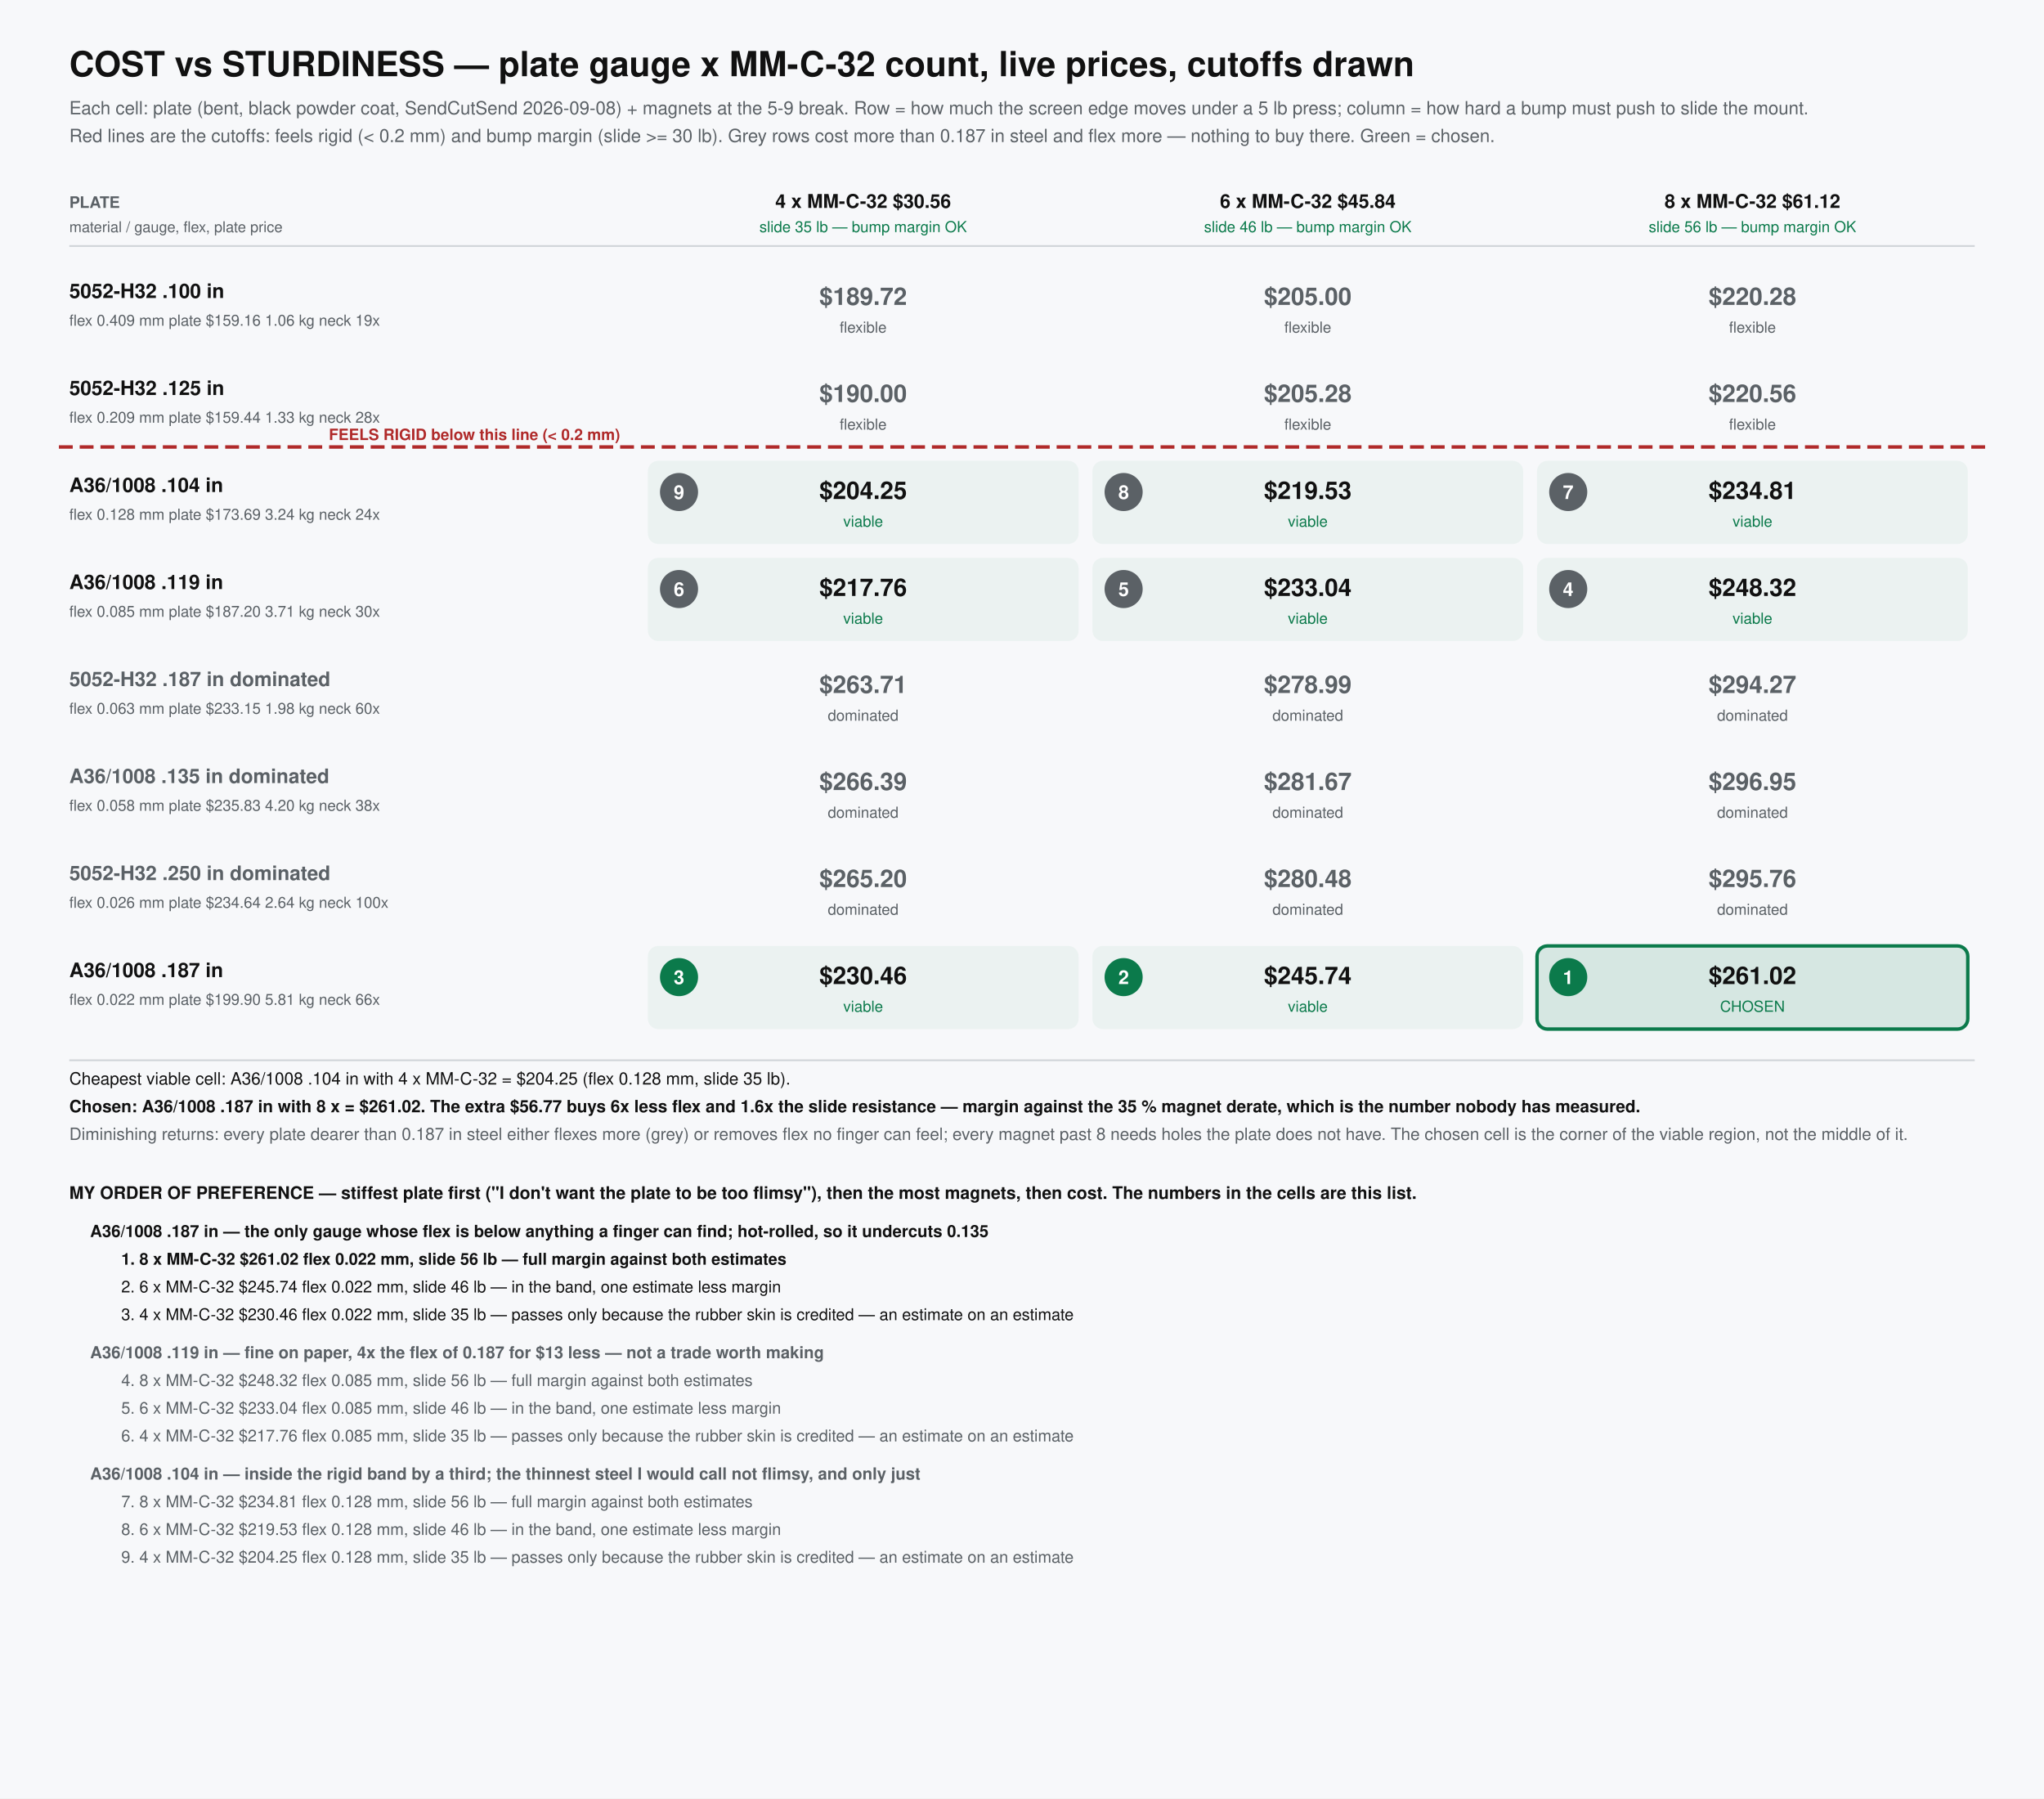
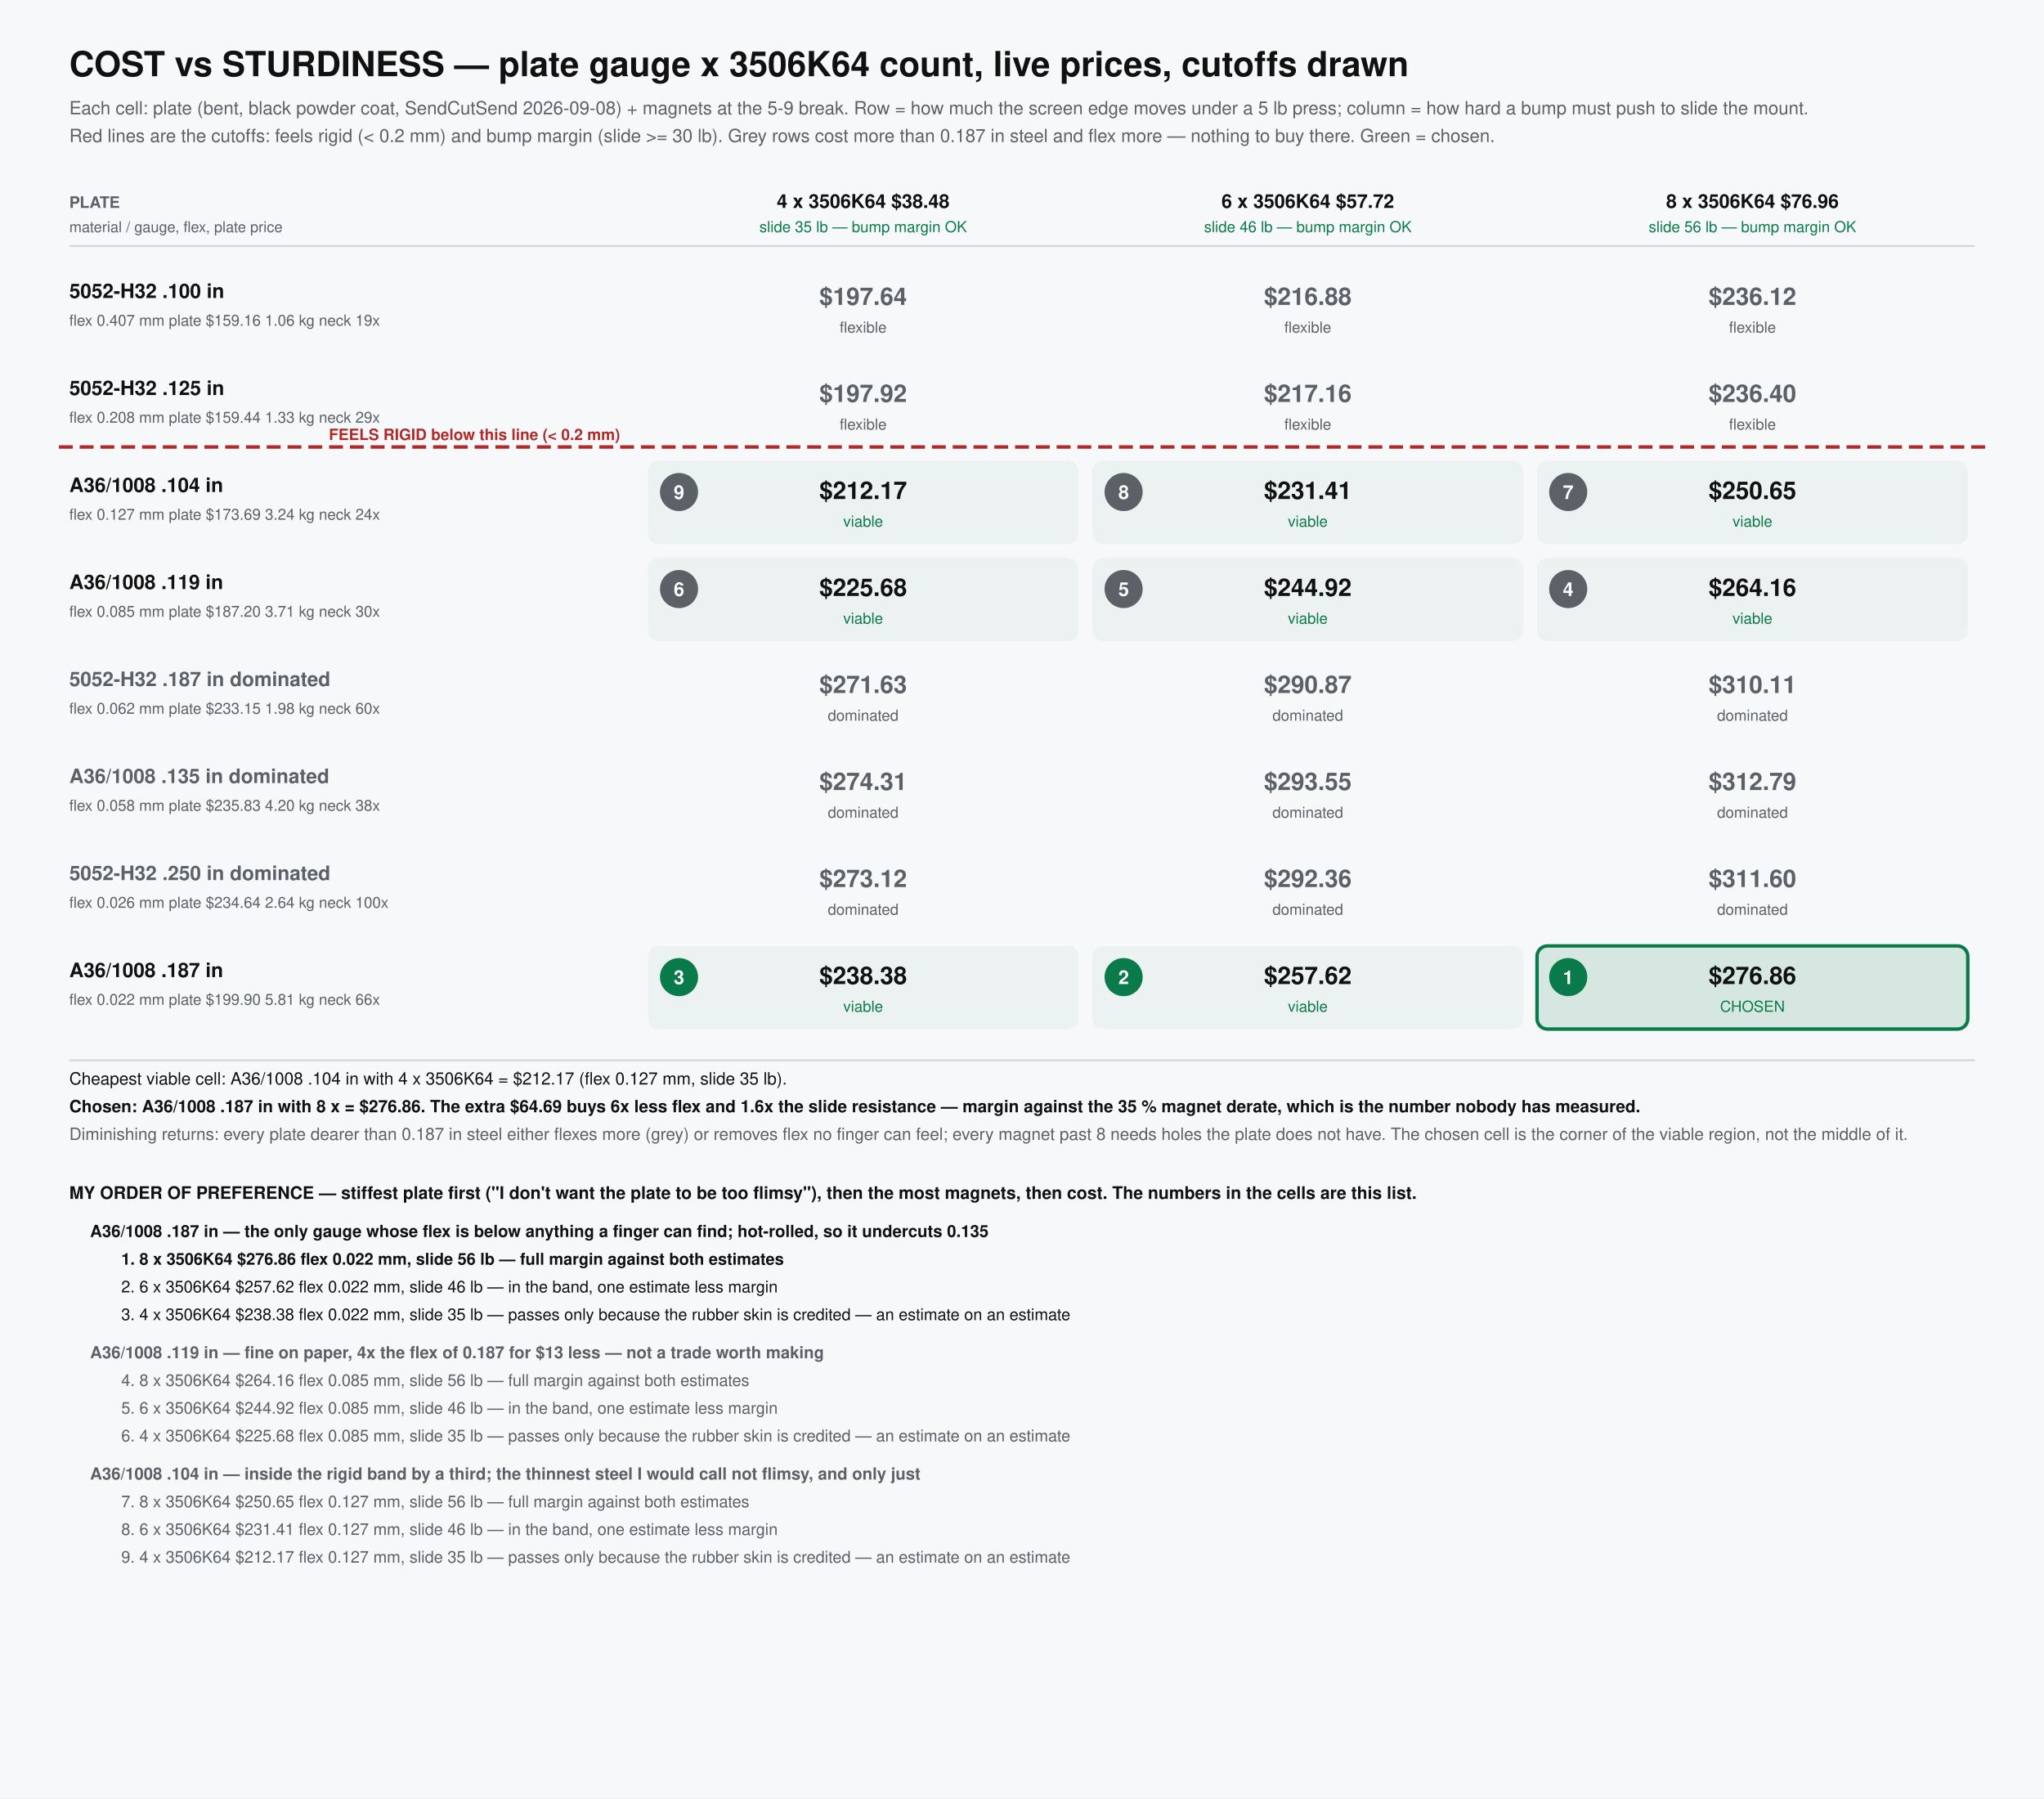
<svg xmlns="http://www.w3.org/2000/svg" width="1180" height="1038" viewBox="0 0 1180 1038">
  <rect width="1180" height="1038" fill="#f7f8fa" />
-   <text x="40.0" y="44.0" font-family="Helvetica, Arial, sans-serif" font-size="20" text-anchor="start" fill="#111" font-weight="bold">COST vs STURDINESS — plate gauge x MM-C-32 count, live prices, cutoffs drawn</text>
+   <text x="40.0" y="44.0" font-family="Helvetica, Arial, sans-serif" font-size="20" text-anchor="start" fill="#111" font-weight="bold">COST vs STURDINESS — plate gauge x 3506K64 count, live prices, cutoffs drawn</text>
  <text x="40.0" y="66.0" font-family="Helvetica, Arial, sans-serif" font-size="10.5" text-anchor="start" fill="#5b6166" font-weight="normal">Each cell: plate (bent, black powder coat, SendCutSend 2026-09-08) + magnets at the 5-9 break. Row = how much the screen edge moves under a 5 lb press; column = how hard a bump must push to slide the mount.</text>
  <text x="40.0" y="82.0" font-family="Helvetica, Arial, sans-serif" font-size="10.5" text-anchor="start" fill="#5b6166" font-weight="normal">Red lines are the cutoffs: feels rigid (&lt; 0.2 mm) and bump margin (slide &gt;= 30 lb). Grey rows cost more than 0.187 in steel and flex more — nothing to buy there. Green = chosen.</text>
  <text x="40.0" y="120.0" font-family="Helvetica, Arial, sans-serif" font-size="9.2" text-anchor="start" fill="#5b6166" font-weight="bold">PLATE</text>
  <text x="40.0" y="134.0" font-family="Helvetica, Arial, sans-serif" font-size="8.6" text-anchor="start" fill="#5b6166" font-weight="normal">material / gauge, flex, plate price</text>
-   <text x="498.3" y="120.0" font-family="Helvetica, Arial, sans-serif" font-size="11" text-anchor="middle" fill="#111" font-weight="bold">4 x MM-C-32   $30.56</text>
+   <text x="498.3" y="120.0" font-family="Helvetica, Arial, sans-serif" font-size="11" text-anchor="middle" fill="#111" font-weight="bold">4 x 3506K64   $38.48</text>
  <text x="498.3" y="134.0" font-family="Helvetica, Arial, sans-serif" font-size="8.8" text-anchor="middle" fill="#0b7a4b" font-weight="normal">slide 35 lb — bump margin OK</text>
-   <text x="755.0" y="120.0" font-family="Helvetica, Arial, sans-serif" font-size="11" text-anchor="middle" fill="#111" font-weight="bold">6 x MM-C-32   $45.84</text>
+   <text x="755.0" y="120.0" font-family="Helvetica, Arial, sans-serif" font-size="11" text-anchor="middle" fill="#111" font-weight="bold">6 x 3506K64   $57.72</text>
  <text x="755.0" y="134.0" font-family="Helvetica, Arial, sans-serif" font-size="8.8" text-anchor="middle" fill="#0b7a4b" font-weight="normal">slide 46 lb — bump margin OK</text>
-   <text x="1011.7" y="120.0" font-family="Helvetica, Arial, sans-serif" font-size="11" text-anchor="middle" fill="#111" font-weight="bold">8 x MM-C-32   $61.12</text>
+   <text x="1011.7" y="120.0" font-family="Helvetica, Arial, sans-serif" font-size="11" text-anchor="middle" fill="#111" font-weight="bold">8 x 3506K64   $76.96</text>
  <text x="1011.7" y="134.0" font-family="Helvetica, Arial, sans-serif" font-size="8.8" text-anchor="middle" fill="#0b7a4b" font-weight="normal">slide 56 lb — bump margin OK</text>
  <line x1="40" y1="142" x2="1140" y2="142" stroke="#d0d4d8" />
  <text x="40.0" y="172.0" font-family="Helvetica, Arial, sans-serif" font-size="11.5" text-anchor="start" fill="#111" font-weight="bold">5052-H32 .100 in</text>
-   <text x="40.0" y="188.0" font-family="Helvetica, Arial, sans-serif" font-size="8.8" text-anchor="start" fill="#5b6166" font-weight="normal">flex 0.409 mm   plate $159.16   1.06 kg   neck 19x</text>
-   <text x="498.3" y="176.0" font-family="Helvetica, Arial, sans-serif" font-size="14" text-anchor="middle" fill="#5b6166" font-weight="bold">$189.72</text>
+   <text x="40.0" y="188.0" font-family="Helvetica, Arial, sans-serif" font-size="8.8" text-anchor="start" fill="#5b6166" font-weight="normal">flex 0.407 mm   plate $159.16   1.06 kg   neck 19x</text>
+   <text x="498.3" y="176.0" font-family="Helvetica, Arial, sans-serif" font-size="14" text-anchor="middle" fill="#5b6166" font-weight="bold">$197.64</text>
  <text x="498.3" y="192.0" font-family="Helvetica, Arial, sans-serif" font-size="8.8" text-anchor="middle" fill="#5b6166" font-weight="normal">flexible</text>
-   <text x="755.0" y="176.0" font-family="Helvetica, Arial, sans-serif" font-size="14" text-anchor="middle" fill="#5b6166" font-weight="bold">$205.00</text>
+   <text x="755.0" y="176.0" font-family="Helvetica, Arial, sans-serif" font-size="14" text-anchor="middle" fill="#5b6166" font-weight="bold">$216.88</text>
  <text x="755.0" y="192.0" font-family="Helvetica, Arial, sans-serif" font-size="8.8" text-anchor="middle" fill="#5b6166" font-weight="normal">flexible</text>
-   <text x="1011.7" y="176.0" font-family="Helvetica, Arial, sans-serif" font-size="14" text-anchor="middle" fill="#5b6166" font-weight="bold">$220.28</text>
+   <text x="1011.7" y="176.0" font-family="Helvetica, Arial, sans-serif" font-size="14" text-anchor="middle" fill="#5b6166" font-weight="bold">$236.12</text>
  <text x="1011.7" y="192.0" font-family="Helvetica, Arial, sans-serif" font-size="8.8" text-anchor="middle" fill="#5b6166" font-weight="normal">flexible</text>
  <text x="40.0" y="228.0" font-family="Helvetica, Arial, sans-serif" font-size="11.5" text-anchor="start" fill="#111" font-weight="bold">5052-H32 .125 in</text>
-   <text x="40.0" y="244.0" font-family="Helvetica, Arial, sans-serif" font-size="8.8" text-anchor="start" fill="#5b6166" font-weight="normal">flex 0.209 mm   plate $159.44   1.33 kg   neck 28x</text>
-   <text x="498.3" y="232.0" font-family="Helvetica, Arial, sans-serif" font-size="14" text-anchor="middle" fill="#5b6166" font-weight="bold">$190.00</text>
+   <text x="40.0" y="244.0" font-family="Helvetica, Arial, sans-serif" font-size="8.8" text-anchor="start" fill="#5b6166" font-weight="normal">flex 0.208 mm   plate $159.44   1.33 kg   neck 29x</text>
+   <text x="498.3" y="232.0" font-family="Helvetica, Arial, sans-serif" font-size="14" text-anchor="middle" fill="#5b6166" font-weight="bold">$197.92</text>
  <text x="498.3" y="248.0" font-family="Helvetica, Arial, sans-serif" font-size="8.8" text-anchor="middle" fill="#5b6166" font-weight="normal">flexible</text>
-   <text x="755.0" y="232.0" font-family="Helvetica, Arial, sans-serif" font-size="14" text-anchor="middle" fill="#5b6166" font-weight="bold">$205.28</text>
+   <text x="755.0" y="232.0" font-family="Helvetica, Arial, sans-serif" font-size="14" text-anchor="middle" fill="#5b6166" font-weight="bold">$217.16</text>
  <text x="755.0" y="248.0" font-family="Helvetica, Arial, sans-serif" font-size="8.8" text-anchor="middle" fill="#5b6166" font-weight="normal">flexible</text>
-   <text x="1011.7" y="232.0" font-family="Helvetica, Arial, sans-serif" font-size="14" text-anchor="middle" fill="#5b6166" font-weight="bold">$220.56</text>
+   <text x="1011.7" y="232.0" font-family="Helvetica, Arial, sans-serif" font-size="14" text-anchor="middle" fill="#5b6166" font-weight="bold">$236.40</text>
  <text x="1011.7" y="248.0" font-family="Helvetica, Arial, sans-serif" font-size="8.8" text-anchor="middle" fill="#5b6166" font-weight="normal">flexible</text>
  <line x1="34" y1="258" x2="1146" y2="258" stroke="#b02a2a" stroke-width="2" stroke-dasharray="8 4" />
  <text x="358.0" y="254.0" font-family="Helvetica, Arial, sans-serif" font-size="9" text-anchor="end" fill="#b02a2a" font-weight="bold">FEELS RIGID below this line (&lt; 0.2 mm)</text>
  <text x="40.0" y="284.0" font-family="Helvetica, Arial, sans-serif" font-size="11.5" text-anchor="start" fill="#111" font-weight="bold">A36/1008 .104 in</text>
-   <text x="40.0" y="300.0" font-family="Helvetica, Arial, sans-serif" font-size="8.8" text-anchor="start" fill="#5b6166" font-weight="normal">flex 0.128 mm   plate $173.69   3.24 kg   neck 24x</text>
+   <text x="40.0" y="300.0" font-family="Helvetica, Arial, sans-serif" font-size="8.8" text-anchor="start" fill="#5b6166" font-weight="normal">flex 0.127 mm   plate $173.69   3.24 kg   neck 24x</text>
  <rect x="374.0" y="266" width="248.667" height="48" rx="6" fill="#0b7a4b" fill-opacity="0.05" />
-   <text x="498.3" y="288.0" font-family="Helvetica, Arial, sans-serif" font-size="14" text-anchor="middle" fill="#111" font-weight="bold">$204.25</text>
+   <text x="498.3" y="288.0" font-family="Helvetica, Arial, sans-serif" font-size="14" text-anchor="middle" fill="#111" font-weight="bold">$212.17</text>
  <circle cx="392.0" cy="284" r="11" fill="#5b6166" />
  <text x="392.0" y="288.0" font-family="Helvetica, Arial, sans-serif" font-size="11" text-anchor="middle" fill="#fff" font-weight="bold">9</text>
  <text x="498.3" y="304.0" font-family="Helvetica, Arial, sans-serif" font-size="8.8" text-anchor="middle" fill="#0b7a4b" font-weight="normal">viable</text>
  <rect x="630.667" y="266" width="248.667" height="48" rx="6" fill="#0b7a4b" fill-opacity="0.05" />
-   <text x="755.0" y="288.0" font-family="Helvetica, Arial, sans-serif" font-size="14" text-anchor="middle" fill="#111" font-weight="bold">$219.53</text>
+   <text x="755.0" y="288.0" font-family="Helvetica, Arial, sans-serif" font-size="14" text-anchor="middle" fill="#111" font-weight="bold">$231.41</text>
  <circle cx="648.667" cy="284" r="11" fill="#5b6166" />
  <text x="648.7" y="288.0" font-family="Helvetica, Arial, sans-serif" font-size="11" text-anchor="middle" fill="#fff" font-weight="bold">8</text>
  <text x="755.0" y="304.0" font-family="Helvetica, Arial, sans-serif" font-size="8.8" text-anchor="middle" fill="#0b7a4b" font-weight="normal">viable</text>
  <rect x="887.333" y="266" width="248.667" height="48" rx="6" fill="#0b7a4b" fill-opacity="0.05" />
-   <text x="1011.7" y="288.0" font-family="Helvetica, Arial, sans-serif" font-size="14" text-anchor="middle" fill="#111" font-weight="bold">$234.81</text>
+   <text x="1011.7" y="288.0" font-family="Helvetica, Arial, sans-serif" font-size="14" text-anchor="middle" fill="#111" font-weight="bold">$250.65</text>
  <circle cx="905.333" cy="284" r="11" fill="#5b6166" />
  <text x="905.3" y="288.0" font-family="Helvetica, Arial, sans-serif" font-size="11" text-anchor="middle" fill="#fff" font-weight="bold">7</text>
  <text x="1011.7" y="304.0" font-family="Helvetica, Arial, sans-serif" font-size="8.8" text-anchor="middle" fill="#0b7a4b" font-weight="normal">viable</text>
  <text x="40.0" y="340.0" font-family="Helvetica, Arial, sans-serif" font-size="11.5" text-anchor="start" fill="#111" font-weight="bold">A36/1008 .119 in</text>
  <text x="40.0" y="356.0" font-family="Helvetica, Arial, sans-serif" font-size="8.8" text-anchor="start" fill="#5b6166" font-weight="normal">flex 0.085 mm   plate $187.20   3.71 kg   neck 30x</text>
  <rect x="374.0" y="322" width="248.667" height="48" rx="6" fill="#0b7a4b" fill-opacity="0.05" />
-   <text x="498.3" y="344.0" font-family="Helvetica, Arial, sans-serif" font-size="14" text-anchor="middle" fill="#111" font-weight="bold">$217.76</text>
+   <text x="498.3" y="344.0" font-family="Helvetica, Arial, sans-serif" font-size="14" text-anchor="middle" fill="#111" font-weight="bold">$225.68</text>
  <circle cx="392.0" cy="340" r="11" fill="#5b6166" />
  <text x="392.0" y="344.0" font-family="Helvetica, Arial, sans-serif" font-size="11" text-anchor="middle" fill="#fff" font-weight="bold">6</text>
  <text x="498.3" y="360.0" font-family="Helvetica, Arial, sans-serif" font-size="8.8" text-anchor="middle" fill="#0b7a4b" font-weight="normal">viable</text>
  <rect x="630.667" y="322" width="248.667" height="48" rx="6" fill="#0b7a4b" fill-opacity="0.05" />
-   <text x="755.0" y="344.0" font-family="Helvetica, Arial, sans-serif" font-size="14" text-anchor="middle" fill="#111" font-weight="bold">$233.04</text>
+   <text x="755.0" y="344.0" font-family="Helvetica, Arial, sans-serif" font-size="14" text-anchor="middle" fill="#111" font-weight="bold">$244.92</text>
  <circle cx="648.667" cy="340" r="11" fill="#5b6166" />
  <text x="648.7" y="344.0" font-family="Helvetica, Arial, sans-serif" font-size="11" text-anchor="middle" fill="#fff" font-weight="bold">5</text>
  <text x="755.0" y="360.0" font-family="Helvetica, Arial, sans-serif" font-size="8.8" text-anchor="middle" fill="#0b7a4b" font-weight="normal">viable</text>
  <rect x="887.333" y="322" width="248.667" height="48" rx="6" fill="#0b7a4b" fill-opacity="0.05" />
-   <text x="1011.7" y="344.0" font-family="Helvetica, Arial, sans-serif" font-size="14" text-anchor="middle" fill="#111" font-weight="bold">$248.32</text>
+   <text x="1011.7" y="344.0" font-family="Helvetica, Arial, sans-serif" font-size="14" text-anchor="middle" fill="#111" font-weight="bold">$264.16</text>
  <circle cx="905.333" cy="340" r="11" fill="#5b6166" />
  <text x="905.3" y="344.0" font-family="Helvetica, Arial, sans-serif" font-size="11" text-anchor="middle" fill="#fff" font-weight="bold">4</text>
  <text x="1011.7" y="360.0" font-family="Helvetica, Arial, sans-serif" font-size="8.8" text-anchor="middle" fill="#0b7a4b" font-weight="normal">viable</text>
  <text x="40.0" y="396.0" font-family="Helvetica, Arial, sans-serif" font-size="11.5" text-anchor="start" fill="#5b6166" font-weight="bold">5052-H32 .187 in   dominated</text>
-   <text x="40.0" y="412.0" font-family="Helvetica, Arial, sans-serif" font-size="8.8" text-anchor="start" fill="#5b6166" font-weight="normal">flex 0.063 mm   plate $233.15   1.98 kg   neck 60x</text>
-   <text x="498.3" y="400.0" font-family="Helvetica, Arial, sans-serif" font-size="14" text-anchor="middle" fill="#5b6166" font-weight="bold">$263.71</text>
+   <text x="40.0" y="412.0" font-family="Helvetica, Arial, sans-serif" font-size="8.8" text-anchor="start" fill="#5b6166" font-weight="normal">flex 0.062 mm   plate $233.15   1.98 kg   neck 60x</text>
+   <text x="498.3" y="400.0" font-family="Helvetica, Arial, sans-serif" font-size="14" text-anchor="middle" fill="#5b6166" font-weight="bold">$271.63</text>
  <text x="498.3" y="416.0" font-family="Helvetica, Arial, sans-serif" font-size="8.8" text-anchor="middle" fill="#5b6166" font-weight="normal">dominated</text>
-   <text x="755.0" y="400.0" font-family="Helvetica, Arial, sans-serif" font-size="14" text-anchor="middle" fill="#5b6166" font-weight="bold">$278.99</text>
+   <text x="755.0" y="400.0" font-family="Helvetica, Arial, sans-serif" font-size="14" text-anchor="middle" fill="#5b6166" font-weight="bold">$290.87</text>
  <text x="755.0" y="416.0" font-family="Helvetica, Arial, sans-serif" font-size="8.8" text-anchor="middle" fill="#5b6166" font-weight="normal">dominated</text>
-   <text x="1011.7" y="400.0" font-family="Helvetica, Arial, sans-serif" font-size="14" text-anchor="middle" fill="#5b6166" font-weight="bold">$294.27</text>
+   <text x="1011.7" y="400.0" font-family="Helvetica, Arial, sans-serif" font-size="14" text-anchor="middle" fill="#5b6166" font-weight="bold">$310.11</text>
  <text x="1011.7" y="416.0" font-family="Helvetica, Arial, sans-serif" font-size="8.8" text-anchor="middle" fill="#5b6166" font-weight="normal">dominated</text>
  <text x="40.0" y="452.0" font-family="Helvetica, Arial, sans-serif" font-size="11.5" text-anchor="start" fill="#5b6166" font-weight="bold">A36/1008 .135 in   dominated</text>
  <text x="40.0" y="468.0" font-family="Helvetica, Arial, sans-serif" font-size="8.8" text-anchor="start" fill="#5b6166" font-weight="normal">flex 0.058 mm   plate $235.83   4.20 kg   neck 38x</text>
-   <text x="498.3" y="456.0" font-family="Helvetica, Arial, sans-serif" font-size="14" text-anchor="middle" fill="#5b6166" font-weight="bold">$266.39</text>
+   <text x="498.3" y="456.0" font-family="Helvetica, Arial, sans-serif" font-size="14" text-anchor="middle" fill="#5b6166" font-weight="bold">$274.31</text>
  <text x="498.3" y="472.0" font-family="Helvetica, Arial, sans-serif" font-size="8.8" text-anchor="middle" fill="#5b6166" font-weight="normal">dominated</text>
-   <text x="755.0" y="456.0" font-family="Helvetica, Arial, sans-serif" font-size="14" text-anchor="middle" fill="#5b6166" font-weight="bold">$281.67</text>
+   <text x="755.0" y="456.0" font-family="Helvetica, Arial, sans-serif" font-size="14" text-anchor="middle" fill="#5b6166" font-weight="bold">$293.55</text>
  <text x="755.0" y="472.0" font-family="Helvetica, Arial, sans-serif" font-size="8.8" text-anchor="middle" fill="#5b6166" font-weight="normal">dominated</text>
-   <text x="1011.7" y="456.0" font-family="Helvetica, Arial, sans-serif" font-size="14" text-anchor="middle" fill="#5b6166" font-weight="bold">$296.95</text>
+   <text x="1011.7" y="456.0" font-family="Helvetica, Arial, sans-serif" font-size="14" text-anchor="middle" fill="#5b6166" font-weight="bold">$312.79</text>
  <text x="1011.7" y="472.0" font-family="Helvetica, Arial, sans-serif" font-size="8.8" text-anchor="middle" fill="#5b6166" font-weight="normal">dominated</text>
  <text x="40.0" y="508.0" font-family="Helvetica, Arial, sans-serif" font-size="11.5" text-anchor="start" fill="#5b6166" font-weight="bold">5052-H32 .250 in   dominated</text>
  <text x="40.0" y="524.0" font-family="Helvetica, Arial, sans-serif" font-size="8.8" text-anchor="start" fill="#5b6166" font-weight="normal">flex 0.026 mm   plate $234.64   2.64 kg   neck 100x</text>
-   <text x="498.3" y="512.0" font-family="Helvetica, Arial, sans-serif" font-size="14" text-anchor="middle" fill="#5b6166" font-weight="bold">$265.20</text>
+   <text x="498.3" y="512.0" font-family="Helvetica, Arial, sans-serif" font-size="14" text-anchor="middle" fill="#5b6166" font-weight="bold">$273.12</text>
  <text x="498.3" y="528.0" font-family="Helvetica, Arial, sans-serif" font-size="8.8" text-anchor="middle" fill="#5b6166" font-weight="normal">dominated</text>
-   <text x="755.0" y="512.0" font-family="Helvetica, Arial, sans-serif" font-size="14" text-anchor="middle" fill="#5b6166" font-weight="bold">$280.48</text>
+   <text x="755.0" y="512.0" font-family="Helvetica, Arial, sans-serif" font-size="14" text-anchor="middle" fill="#5b6166" font-weight="bold">$292.36</text>
  <text x="755.0" y="528.0" font-family="Helvetica, Arial, sans-serif" font-size="8.8" text-anchor="middle" fill="#5b6166" font-weight="normal">dominated</text>
-   <text x="1011.7" y="512.0" font-family="Helvetica, Arial, sans-serif" font-size="14" text-anchor="middle" fill="#5b6166" font-weight="bold">$295.76</text>
+   <text x="1011.7" y="512.0" font-family="Helvetica, Arial, sans-serif" font-size="14" text-anchor="middle" fill="#5b6166" font-weight="bold">$311.60</text>
  <text x="1011.7" y="528.0" font-family="Helvetica, Arial, sans-serif" font-size="8.8" text-anchor="middle" fill="#5b6166" font-weight="normal">dominated</text>
  <text x="40.0" y="564.0" font-family="Helvetica, Arial, sans-serif" font-size="11.5" text-anchor="start" fill="#111" font-weight="bold">A36/1008 .187 in</text>
  <text x="40.0" y="580.0" font-family="Helvetica, Arial, sans-serif" font-size="8.8" text-anchor="start" fill="#5b6166" font-weight="normal">flex 0.022 mm   plate $199.90   5.81 kg   neck 66x</text>
  <rect x="374.0" y="546" width="248.667" height="48" rx="6" fill="#0b7a4b" fill-opacity="0.05" />
-   <text x="498.3" y="568.0" font-family="Helvetica, Arial, sans-serif" font-size="14" text-anchor="middle" fill="#111" font-weight="bold">$230.46</text>
+   <text x="498.3" y="568.0" font-family="Helvetica, Arial, sans-serif" font-size="14" text-anchor="middle" fill="#111" font-weight="bold">$238.38</text>
  <circle cx="392.0" cy="564" r="11" fill="#0b7a4b" />
  <text x="392.0" y="568.0" font-family="Helvetica, Arial, sans-serif" font-size="11" text-anchor="middle" fill="#fff" font-weight="bold">3</text>
  <text x="498.3" y="584.0" font-family="Helvetica, Arial, sans-serif" font-size="8.8" text-anchor="middle" fill="#0b7a4b" font-weight="normal">viable</text>
  <rect x="630.667" y="546" width="248.667" height="48" rx="6" fill="#0b7a4b" fill-opacity="0.05" />
-   <text x="755.0" y="568.0" font-family="Helvetica, Arial, sans-serif" font-size="14" text-anchor="middle" fill="#111" font-weight="bold">$245.74</text>
+   <text x="755.0" y="568.0" font-family="Helvetica, Arial, sans-serif" font-size="14" text-anchor="middle" fill="#111" font-weight="bold">$257.62</text>
  <circle cx="648.667" cy="564" r="11" fill="#0b7a4b" />
  <text x="648.7" y="568.0" font-family="Helvetica, Arial, sans-serif" font-size="11" text-anchor="middle" fill="#fff" font-weight="bold">2</text>
  <text x="755.0" y="584.0" font-family="Helvetica, Arial, sans-serif" font-size="8.8" text-anchor="middle" fill="#0b7a4b" font-weight="normal">viable</text>
  <rect x="887.333" y="546" width="248.667" height="48" rx="6" fill="#0b7a4b" fill-opacity="0.14" stroke="#0b7a4b" stroke-width="2" />
-   <text x="1011.7" y="568.0" font-family="Helvetica, Arial, sans-serif" font-size="14" text-anchor="middle" fill="#111" font-weight="bold">$261.02</text>
+   <text x="1011.7" y="568.0" font-family="Helvetica, Arial, sans-serif" font-size="14" text-anchor="middle" fill="#111" font-weight="bold">$276.86</text>
  <circle cx="905.333" cy="564" r="11" fill="#0b7a4b" />
  <text x="905.3" y="568.0" font-family="Helvetica, Arial, sans-serif" font-size="11" text-anchor="middle" fill="#fff" font-weight="bold">1</text>
  <text x="1011.7" y="584.0" font-family="Helvetica, Arial, sans-serif" font-size="8.8" text-anchor="middle" fill="#0b7a4b" font-weight="normal">CHOSEN</text>
  <line x1="40" y1="612" x2="1140" y2="612" stroke="#d0d4d8" />
-   <text x="40.0" y="626.0" font-family="Helvetica, Arial, sans-serif" font-size="9.8" text-anchor="start" fill="#111" font-weight="normal">Cheapest viable cell: A36/1008 .104 in with 4 x MM-C-32 = $204.25 (flex 0.128 mm, slide 35 lb).</text>
-   <text x="40.0" y="642.0" font-family="Helvetica, Arial, sans-serif" font-size="9.8" text-anchor="start" fill="#111" font-weight="bold">Chosen: A36/1008 .187 in with 8 x = $261.02. The extra $56.77 buys 6x less flex and 1.6x the slide resistance — margin against the 35 % magnet derate, which is the number nobody has measured.</text>
+   <text x="40.0" y="626.0" font-family="Helvetica, Arial, sans-serif" font-size="9.8" text-anchor="start" fill="#111" font-weight="normal">Cheapest viable cell: A36/1008 .104 in with 4 x 3506K64 = $212.17 (flex 0.127 mm, slide 35 lb).</text>
+   <text x="40.0" y="642.0" font-family="Helvetica, Arial, sans-serif" font-size="9.8" text-anchor="start" fill="#111" font-weight="bold">Chosen: A36/1008 .187 in with 8 x = $276.86. The extra $64.69 buys 6x less flex and 1.6x the slide resistance — margin against the 35 % magnet derate, which is the number nobody has measured.</text>
  <text x="40.0" y="658.0" font-family="Helvetica, Arial, sans-serif" font-size="9.8" text-anchor="start" fill="#5b6166" font-weight="normal">Diminishing returns: every plate dearer than 0.187 in steel either flexes more (grey) or removes flex no finger can feel; every magnet past 8 needs holes the plate does not have. The chosen cell is the corner of the viable region, not the middle of it.</text>
  <text x="40.0" y="692.0" font-family="Helvetica, Arial, sans-serif" font-size="10" text-anchor="start" fill="#111" font-weight="bold">MY ORDER OF PREFERENCE — stiffest plate first ("I don't want the plate to be too flimsy"), then the most magnets, then cost. The numbers in the cells are this list.</text>
  <text x="52.0" y="714.0" font-family="Helvetica, Arial, sans-serif" font-size="9.6" text-anchor="start" fill="#111" font-weight="bold">A36/1008 .187 in — the only gauge whose flex is below anything a finger can find; hot-rolled, so it undercuts 0.135</text>
-   <text x="70.0" y="730.0" font-family="Helvetica, Arial, sans-serif" font-size="9.4" text-anchor="start" fill="#111" font-weight="bold">1.  8 x MM-C-32   $261.02   flex 0.022 mm, slide 56 lb   —   full margin against both estimates</text>
-   <text x="70.0" y="746.0" font-family="Helvetica, Arial, sans-serif" font-size="9.4" text-anchor="start" fill="#111" font-weight="normal">2.  6 x MM-C-32   $245.74   flex 0.022 mm, slide 46 lb   —   in the band, one estimate less margin</text>
-   <text x="70.0" y="762.0" font-family="Helvetica, Arial, sans-serif" font-size="9.4" text-anchor="start" fill="#111" font-weight="normal">3.  4 x MM-C-32   $230.46   flex 0.022 mm, slide 35 lb   —   passes only because the rubber skin is credited — an estimate on an estimate</text>
+   <text x="70.0" y="730.0" font-family="Helvetica, Arial, sans-serif" font-size="9.4" text-anchor="start" fill="#111" font-weight="bold">1.  8 x 3506K64   $276.86   flex 0.022 mm, slide 56 lb   —   full margin against both estimates</text>
+   <text x="70.0" y="746.0" font-family="Helvetica, Arial, sans-serif" font-size="9.4" text-anchor="start" fill="#111" font-weight="normal">2.  6 x 3506K64   $257.62   flex 0.022 mm, slide 46 lb   —   in the band, one estimate less margin</text>
+   <text x="70.0" y="762.0" font-family="Helvetica, Arial, sans-serif" font-size="9.4" text-anchor="start" fill="#111" font-weight="normal">3.  4 x 3506K64   $238.38   flex 0.022 mm, slide 35 lb   —   passes only because the rubber skin is credited — an estimate on an estimate</text>
  <text x="52.0" y="784.0" font-family="Helvetica, Arial, sans-serif" font-size="9.6" text-anchor="start" fill="#5b6166" font-weight="bold">A36/1008 .119 in — fine on paper, 4x the flex of 0.187 for $13 less — not a trade worth making</text>
-   <text x="70.0" y="800.0" font-family="Helvetica, Arial, sans-serif" font-size="9.4" text-anchor="start" fill="#5b6166" font-weight="normal">4.  8 x MM-C-32   $248.32   flex 0.085 mm, slide 56 lb   —   full margin against both estimates</text>
-   <text x="70.0" y="816.0" font-family="Helvetica, Arial, sans-serif" font-size="9.4" text-anchor="start" fill="#5b6166" font-weight="normal">5.  6 x MM-C-32   $233.04   flex 0.085 mm, slide 46 lb   —   in the band, one estimate less margin</text>
-   <text x="70.0" y="832.0" font-family="Helvetica, Arial, sans-serif" font-size="9.4" text-anchor="start" fill="#5b6166" font-weight="normal">6.  4 x MM-C-32   $217.76   flex 0.085 mm, slide 35 lb   —   passes only because the rubber skin is credited — an estimate on an estimate</text>
+   <text x="70.0" y="800.0" font-family="Helvetica, Arial, sans-serif" font-size="9.4" text-anchor="start" fill="#5b6166" font-weight="normal">4.  8 x 3506K64   $264.16   flex 0.085 mm, slide 56 lb   —   full margin against both estimates</text>
+   <text x="70.0" y="816.0" font-family="Helvetica, Arial, sans-serif" font-size="9.4" text-anchor="start" fill="#5b6166" font-weight="normal">5.  6 x 3506K64   $244.92   flex 0.085 mm, slide 46 lb   —   in the band, one estimate less margin</text>
+   <text x="70.0" y="832.0" font-family="Helvetica, Arial, sans-serif" font-size="9.4" text-anchor="start" fill="#5b6166" font-weight="normal">6.  4 x 3506K64   $225.68   flex 0.085 mm, slide 35 lb   —   passes only because the rubber skin is credited — an estimate on an estimate</text>
  <text x="52.0" y="854.0" font-family="Helvetica, Arial, sans-serif" font-size="9.6" text-anchor="start" fill="#5b6166" font-weight="bold">A36/1008 .104 in — inside the rigid band by a third; the thinnest steel I would call not flimsy, and only just</text>
-   <text x="70.0" y="870.0" font-family="Helvetica, Arial, sans-serif" font-size="9.4" text-anchor="start" fill="#5b6166" font-weight="normal">7.  8 x MM-C-32   $234.81   flex 0.128 mm, slide 56 lb   —   full margin against both estimates</text>
-   <text x="70.0" y="886.0" font-family="Helvetica, Arial, sans-serif" font-size="9.4" text-anchor="start" fill="#5b6166" font-weight="normal">8.  6 x MM-C-32   $219.53   flex 0.128 mm, slide 46 lb   —   in the band, one estimate less margin</text>
-   <text x="70.0" y="902.0" font-family="Helvetica, Arial, sans-serif" font-size="9.4" text-anchor="start" fill="#5b6166" font-weight="normal">9.  4 x MM-C-32   $204.25   flex 0.128 mm, slide 35 lb   —   passes only because the rubber skin is credited — an estimate on an estimate</text>
+   <text x="70.0" y="870.0" font-family="Helvetica, Arial, sans-serif" font-size="9.4" text-anchor="start" fill="#5b6166" font-weight="normal">7.  8 x 3506K64   $250.65   flex 0.127 mm, slide 56 lb   —   full margin against both estimates</text>
+   <text x="70.0" y="886.0" font-family="Helvetica, Arial, sans-serif" font-size="9.4" text-anchor="start" fill="#5b6166" font-weight="normal">8.  6 x 3506K64   $231.41   flex 0.127 mm, slide 46 lb   —   in the band, one estimate less margin</text>
+   <text x="70.0" y="902.0" font-family="Helvetica, Arial, sans-serif" font-size="9.4" text-anchor="start" fill="#5b6166" font-weight="normal">9.  4 x 3506K64   $212.17   flex 0.127 mm, slide 35 lb   —   passes only because the rubber skin is credited — an estimate on an estimate</text>
</svg>
